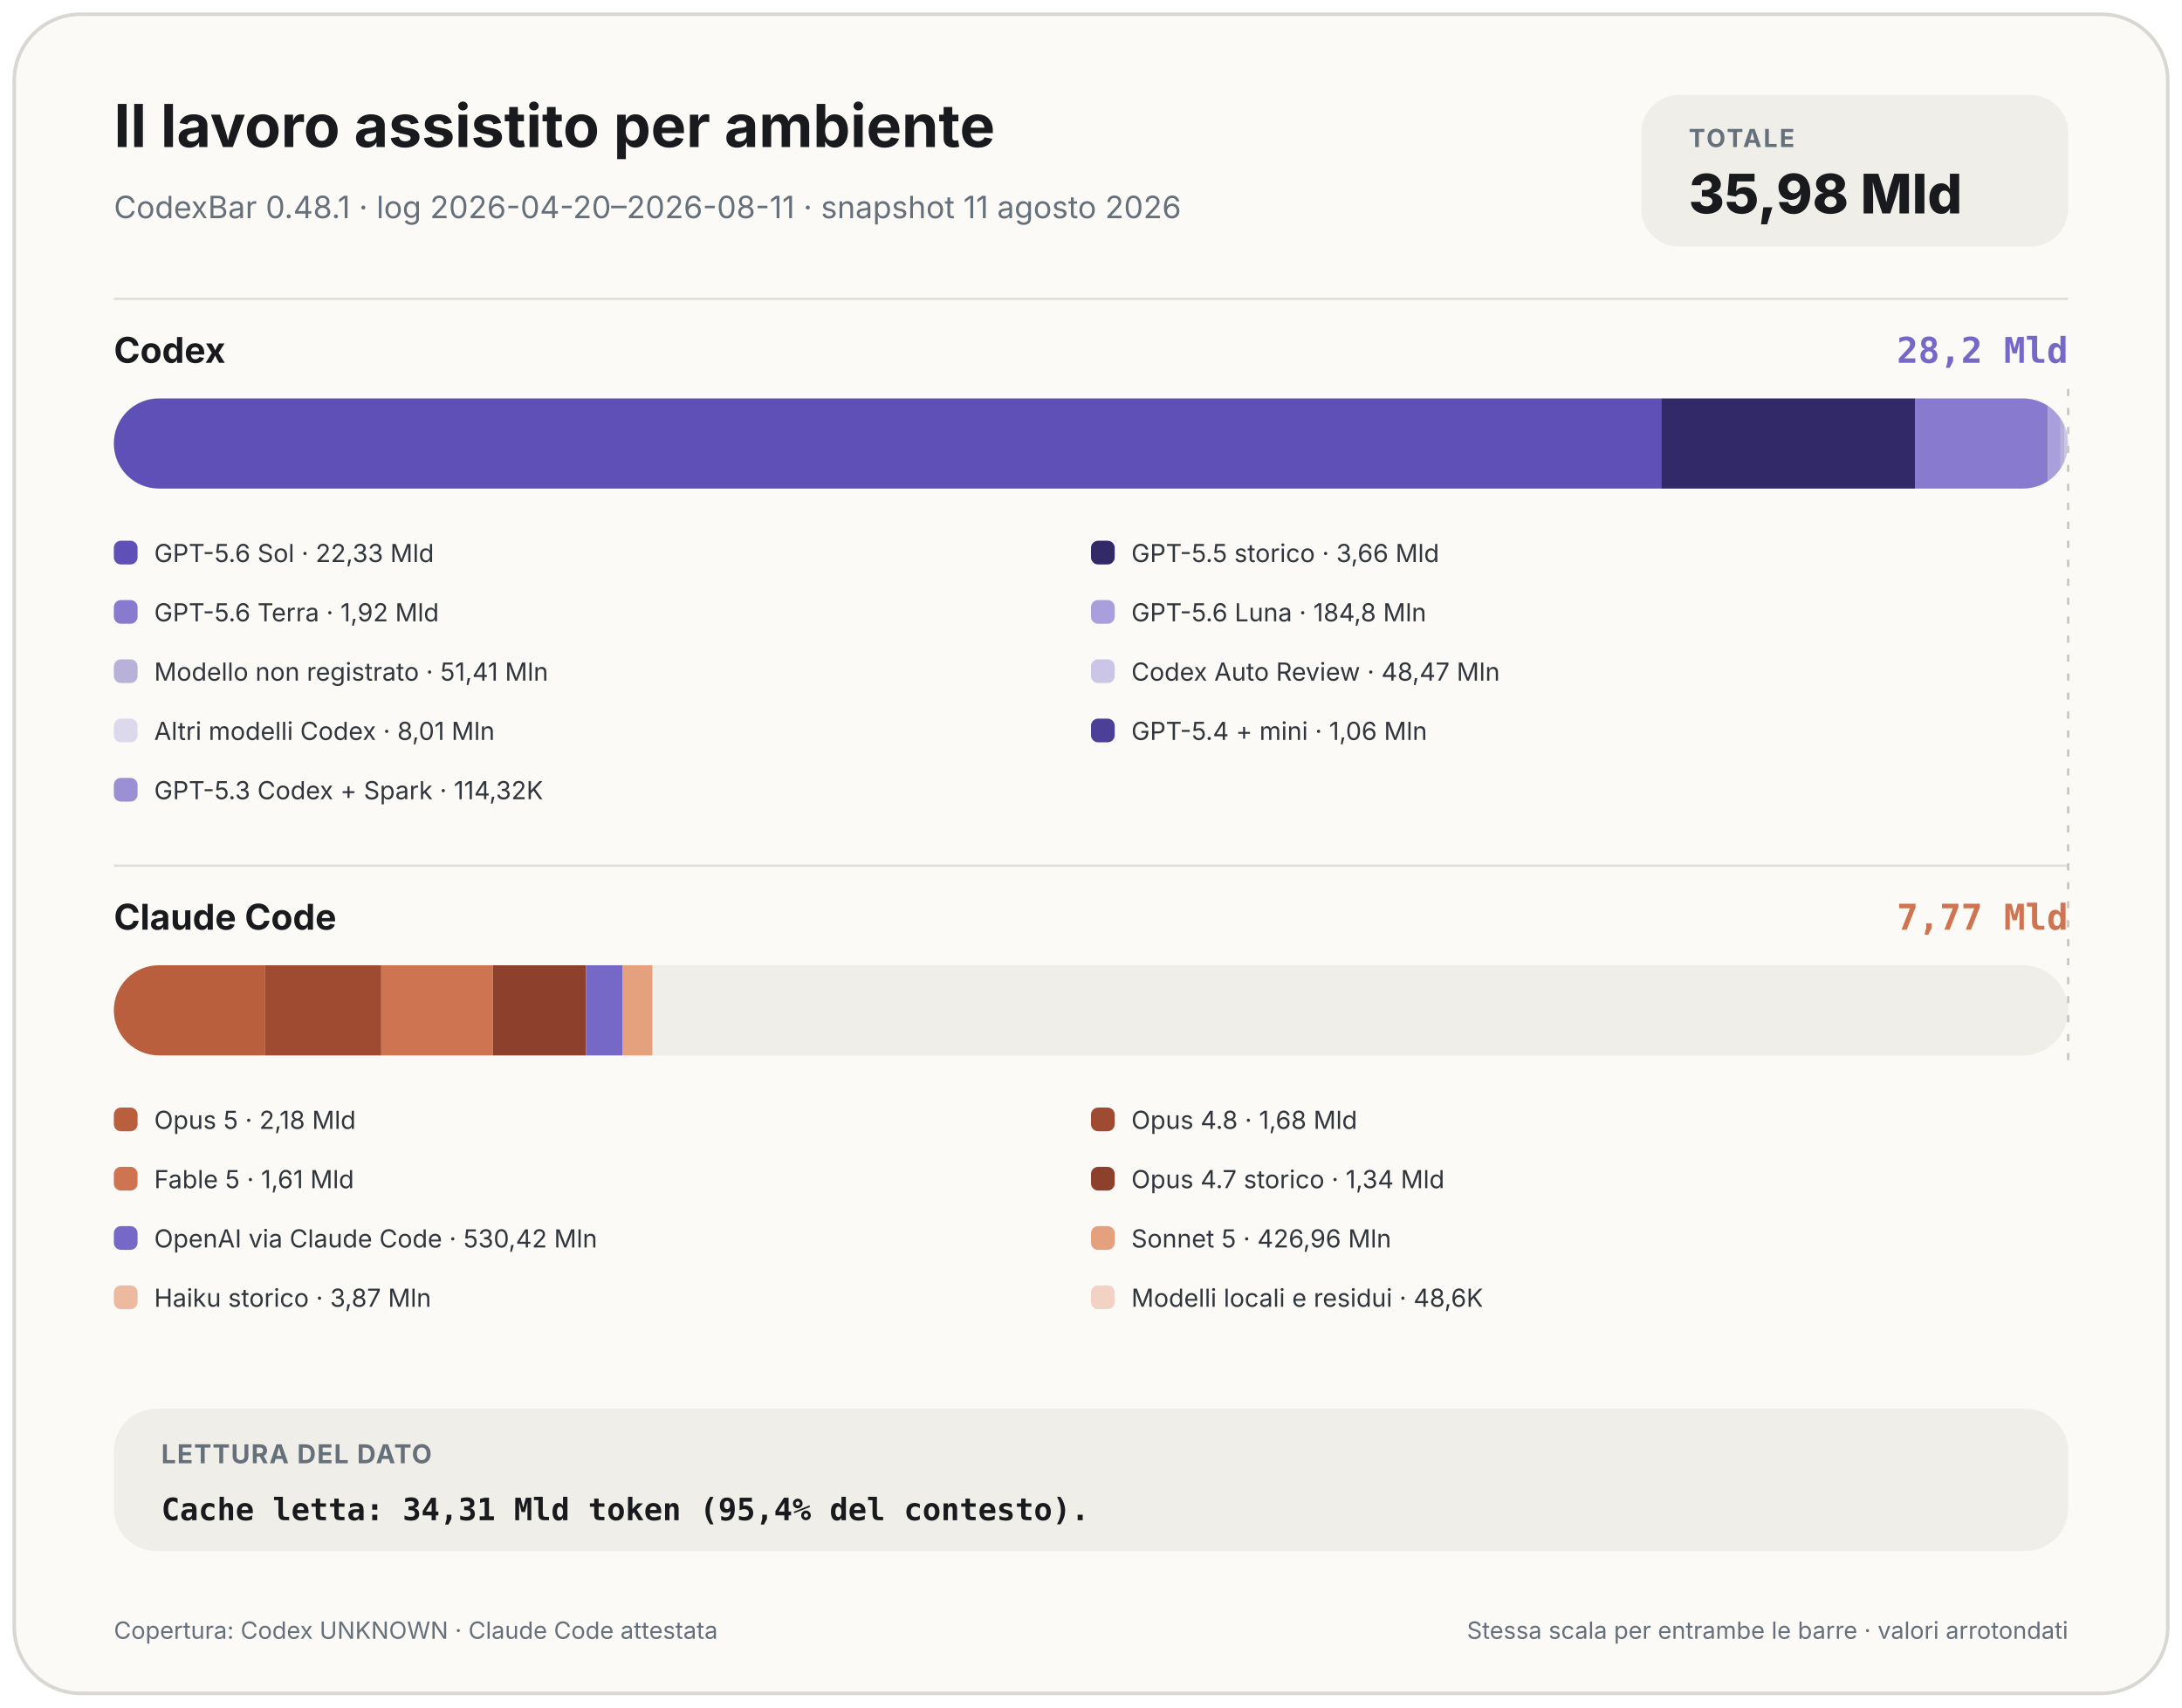
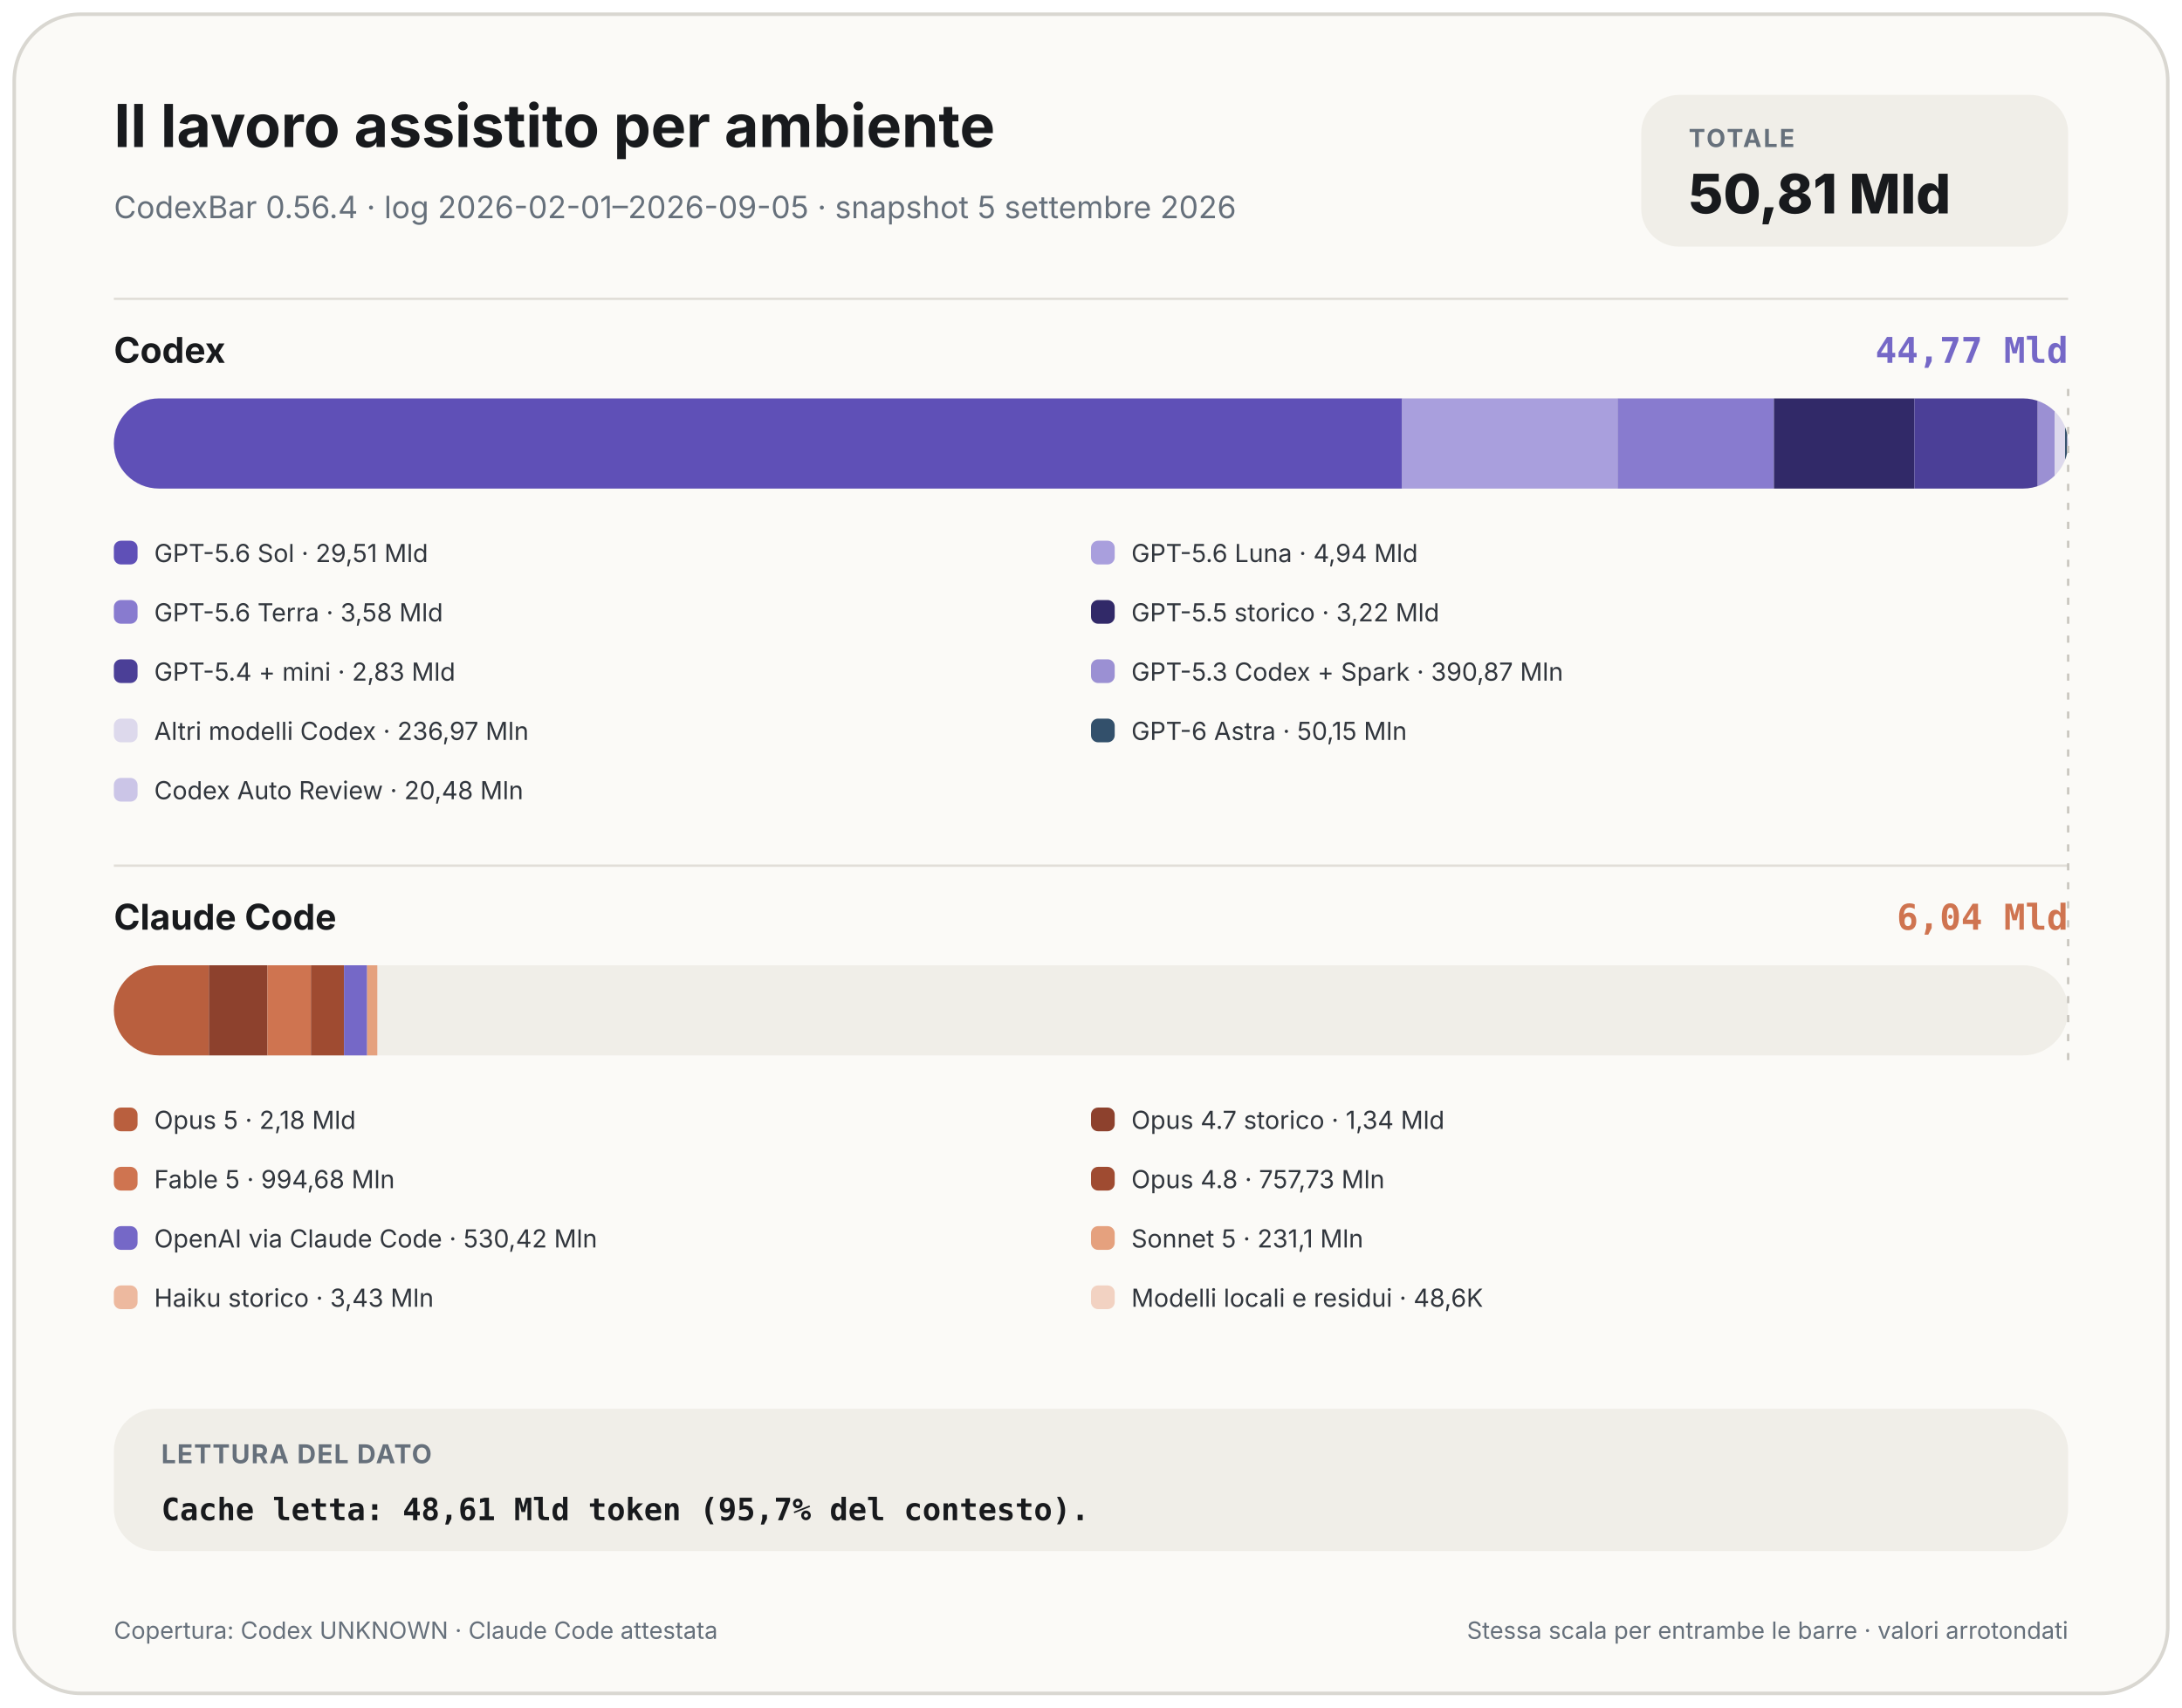
- <svg xmlns="http://www.w3.org/2000/svg" viewBox="0 0 920 720" width="920" height="720" role="img" aria-label="Dashboard token di sessione del 11 agosto 2026: totale 35.977.536.317, Codex 28.202.844.089, Claude Code 7.774.692.228.">
+ <svg xmlns="http://www.w3.org/2000/svg" viewBox="0 0 920 720" width="920" height="720" role="img" aria-label="Dashboard token di sessione del 5 settembre 2026: totale 50.810.826.389, Codex 44.773.273.634, Claude Code 6.037.552.755.">
  <style>
    .frame{fill:#fbfaf7;stroke:#d9d7d1}.panel,.track{fill:#f0eee8}.rule{stroke:#e1ded8}.ink{fill:#181a1d}.muted{fill:#66707b}.body{fill:#31363d}.guide{stroke:#c9c6bf}
  </style>
  <defs>
    <clipPath id="codex-bar">
      <rect x="48" y="168" width="824" height="38" rx="19" />
    </clipPath>
    <clipPath id="claude-bar">
      <rect x="48" y="407" width="824" height="38" rx="19" />
    </clipPath>
  </defs>
  <rect class="frame" x="6" y="6" width="908" height="708" rx="28" stroke-width="1.5" />
  <text class="ink" x="48" y="62" font-family="Inter,-apple-system,BlinkMacSystemFont,Segoe UI,sans-serif" font-size="25" font-weight="720">Il lavoro assistito per ambiente</text>
-   <text class="muted" x="48" y="92" font-family="Inter,-apple-system,BlinkMacSystemFont,Segoe UI,sans-serif" font-size="13">CodexBar 0.48.1 · log 2026-04-20–2026-08-11 · snapshot 11 agosto 2026</text>
+   <text class="muted" x="48" y="92" font-family="Inter,-apple-system,BlinkMacSystemFont,Segoe UI,sans-serif" font-size="13">CodexBar 0.56.4 · log 2026-02-01–2026-09-05 · snapshot 5 settembre 2026</text>
  <rect class="panel" x="692" y="40" width="180" height="64" rx="16" />
  <text class="muted" x="712" y="62" font-family="Inter,sans-serif" font-size="10.5" font-weight="700" letter-spacing="0.8">TOTALE</text>
-   <text class="ink" x="712" y="90" font-family="Inter,sans-serif" font-size="23" font-weight="760">35,98 Mld</text>
+   <text class="ink" x="712" y="90" font-family="Inter,sans-serif" font-size="23" font-weight="760">50,81 Mld</text>
  <line class="rule" x1="48" y1="126" x2="872" y2="126" />
  <text class="ink" x="48" y="153" font-family="Inter,sans-serif" font-size="15" font-weight="700">Codex</text>
-   <text x="872" y="153" text-anchor="end" font-family="IBM Plex Mono,ui-monospace,monospace" font-size="15" font-weight="650" fill="#7568c7">28,2 Mld</text>
+   <text x="872" y="153" text-anchor="end" font-family="IBM Plex Mono,ui-monospace,monospace" font-size="15" font-weight="650" fill="#7568c7">44,77 Mld</text>
  <rect class="track" x="48" y="168" width="824" height="38" rx="19" />
  <g clip-path="url(#codex-bar)">
-     <rect x="48.00" y="168" width="652.40" height="38" fill="#5f50b7" />
-     <rect x="700.40" y="168" width="107.01" height="38" fill="#312968" />
-     <rect x="807.40" y="168" width="56.01" height="38" fill="#887bcf" />
-     <rect x="863.41" y="168" width="5.40" height="38" fill="#a99fdd" />
-     <rect x="868.81" y="168" width="1.50" height="38" fill="#b8b1d8" />
-     <rect x="870.32" y="168" width="1.42" height="38" fill="#cbc5e7" />
-     <rect x="871.73" y="168" width="0.23" height="38" fill="#ddd9ec" />
-     <rect x="871.97" y="168" width="0.03" height="38" fill="#4b3f97" />
-     <rect x="872.00" y="168" width="0.00" height="38" fill="#9b90d3" />
+     <rect x="48.00" y="168" width="543.19" height="38" fill="#5f50b7" />
+     <rect x="591.19" y="168" width="90.83" height="38" fill="#a99fdd" />
+     <rect x="682.02" y="168" width="65.91" height="38" fill="#887bcf" />
+     <rect x="747.94" y="168" width="59.21" height="38" fill="#312968" />
+     <rect x="807.15" y="168" width="52.00" height="38" fill="#4b3f97" />
+     <rect x="859.15" y="168" width="7.19" height="38" fill="#9b90d3" />
+     <rect x="866.34" y="168" width="4.36" height="38" fill="#ddd9ec" />
+     <rect x="870.70" y="168" width="0.92" height="38" fill="#33506b" />
+     <rect x="871.62" y="168" width="0.38" height="38" fill="#cbc5e7" />
  </g>
  <g font-family="Inter,-apple-system,BlinkMacSystemFont,Segoe UI,sans-serif" font-size="10.5">
    <rect x="48" y="228" width="10" height="10" rx="3" fill="#5f50b7" />
-     <text class="body" x="65" y="237">GPT-5.6 Sol · 22,33 Mld</text>
-     <rect x="460" y="228" width="10" height="10" rx="3" fill="#312968" />
-     <text class="body" x="477" y="237">GPT-5.5 storico · 3,66 Mld</text>
+     <text class="body" x="65" y="237">GPT-5.6 Sol · 29,51 Mld</text>
+     <rect x="460" y="228" width="10" height="10" rx="3" fill="#a99fdd" />
+     <text class="body" x="477" y="237">GPT-5.6 Luna · 4,94 Mld</text>
    <rect x="48" y="253" width="10" height="10" rx="3" fill="#887bcf" />
-     <text class="body" x="65" y="262">GPT-5.6 Terra · 1,92 Mld</text>
-     <rect x="460" y="253" width="10" height="10" rx="3" fill="#a99fdd" />
-     <text class="body" x="477" y="262">GPT-5.6 Luna · 184,8 Mln</text>
-     <rect x="48" y="278" width="10" height="10" rx="3" fill="#b8b1d8" />
-     <text class="body" x="65" y="287">Modello non registrato · 51,41 Mln</text>
-     <rect x="460" y="278" width="10" height="10" rx="3" fill="#cbc5e7" />
-     <text class="body" x="477" y="287">Codex Auto Review · 48,47 Mln</text>
+     <text class="body" x="65" y="262">GPT-5.6 Terra · 3,58 Mld</text>
+     <rect x="460" y="253" width="10" height="10" rx="3" fill="#312968" />
+     <text class="body" x="477" y="262">GPT-5.5 storico · 3,22 Mld</text>
+     <rect x="48" y="278" width="10" height="10" rx="3" fill="#4b3f97" />
+     <text class="body" x="65" y="287">GPT-5.4 + mini · 2,83 Mld</text>
+     <rect x="460" y="278" width="10" height="10" rx="3" fill="#9b90d3" />
+     <text class="body" x="477" y="287">GPT-5.3 Codex + Spark · 390,87 Mln</text>
    <rect x="48" y="303" width="10" height="10" rx="3" fill="#ddd9ec" />
-     <text class="body" x="65" y="312">Altri modelli Codex · 8,01 Mln</text>
-     <rect x="460" y="303" width="10" height="10" rx="3" fill="#4b3f97" />
-     <text class="body" x="477" y="312">GPT-5.4 + mini · 1,06 Mln</text>
-     <rect x="48" y="328" width="10" height="10" rx="3" fill="#9b90d3" />
-     <text class="body" x="65" y="337">GPT-5.3 Codex + Spark · 114,32K</text>
+     <text class="body" x="65" y="312">Altri modelli Codex · 236,97 Mln</text>
+     <rect x="460" y="303" width="10" height="10" rx="3" fill="#33506b" />
+     <text class="body" x="477" y="312">GPT-6 Astra · 50,15 Mln</text>
+     <rect x="48" y="328" width="10" height="10" rx="3" fill="#cbc5e7" />
+     <text class="body" x="65" y="337">Codex Auto Review · 20,48 Mln</text>
  </g>
  <line class="rule" x1="48" y1="365" x2="872" y2="365" />
  <text class="ink" x="48" y="392" font-family="Inter,sans-serif" font-size="15" font-weight="700">Claude Code</text>
-   <text x="872" y="392" text-anchor="end" font-family="IBM Plex Mono,ui-monospace,monospace" font-size="15" font-weight="650" fill="#cf7450">7,77 Mld</text>
+   <text x="872" y="392" text-anchor="end" font-family="IBM Plex Mono,ui-monospace,monospace" font-size="15" font-weight="650" fill="#cf7450">6,04 Mld</text>
  <rect class="track" x="48" y="407" width="824" height="38" rx="19" />
  <g clip-path="url(#claude-bar)">
-     <rect x="48.00" y="407" width="63.62" height="38" fill="#b95f3e" />
-     <rect x="111.62" y="407" width="49.13" height="38" fill="#9f4b31" />
-     <rect x="160.75" y="407" width="47.09" height="38" fill="#cf7450" />
-     <rect x="207.84" y="407" width="39.23" height="38" fill="#8d412d" />
-     <rect x="247.07" y="407" width="15.50" height="38" fill="#7568c7" />
-     <rect x="262.56" y="407" width="12.47" height="38" fill="#e5a17e" />
-     <rect x="275.04" y="407" width="0.11" height="38" fill="#edb99f" />
-     <rect x="275.15" y="407" width="0.00" height="38" fill="#f2d2c2" />
+     <rect x="48.00" y="407" width="40.07" height="38" fill="#b95f3e" />
+     <rect x="88.07" y="407" width="24.71" height="38" fill="#8d412d" />
+     <rect x="112.78" y="407" width="18.31" height="38" fill="#cf7450" />
+     <rect x="131.09" y="407" width="13.95" height="38" fill="#9f4b31" />
+     <rect x="145.04" y="407" width="9.76" height="38" fill="#7568c7" />
+     <rect x="154.80" y="407" width="4.25" height="38" fill="#e5a17e" />
+     <rect x="159.05" y="407" width="0.06" height="38" fill="#edb99f" />
+     <rect x="159.11" y="407" width="0.00" height="38" fill="#f2d2c2" />
  </g>
  <line class="guide" x1="872" y1="164" x2="872" y2="449" stroke-dasharray="3 5" />
  <g font-family="Inter,-apple-system,BlinkMacSystemFont,Segoe UI,sans-serif" font-size="10.5">
    <rect x="48" y="467" width="10" height="10" rx="3" fill="#b95f3e" />
    <text class="body" x="65" y="476">Opus 5 · 2,18 Mld</text>
-     <rect x="460" y="467" width="10" height="10" rx="3" fill="#9f4b31" />
-     <text class="body" x="477" y="476">Opus 4.8 · 1,68 Mld</text>
+     <rect x="460" y="467" width="10" height="10" rx="3" fill="#8d412d" />
+     <text class="body" x="477" y="476">Opus 4.7 storico · 1,34 Mld</text>
    <rect x="48" y="492" width="10" height="10" rx="3" fill="#cf7450" />
-     <text class="body" x="65" y="501">Fable 5 · 1,61 Mld</text>
-     <rect x="460" y="492" width="10" height="10" rx="3" fill="#8d412d" />
-     <text class="body" x="477" y="501">Opus 4.7 storico · 1,34 Mld</text>
+     <text class="body" x="65" y="501">Fable 5 · 994,68 Mln</text>
+     <rect x="460" y="492" width="10" height="10" rx="3" fill="#9f4b31" />
+     <text class="body" x="477" y="501">Opus 4.8 · 757,73 Mln</text>
    <rect x="48" y="517" width="10" height="10" rx="3" fill="#7568c7" />
    <text class="body" x="65" y="526">OpenAI via Claude Code · 530,42 Mln</text>
    <rect x="460" y="517" width="10" height="10" rx="3" fill="#e5a17e" />
-     <text class="body" x="477" y="526">Sonnet 5 · 426,96 Mln</text>
+     <text class="body" x="477" y="526">Sonnet 5 · 231,1 Mln</text>
    <rect x="48" y="542" width="10" height="10" rx="3" fill="#edb99f" />
-     <text class="body" x="65" y="551">Haiku storico · 3,87 Mln</text>
+     <text class="body" x="65" y="551">Haiku storico · 3,43 Mln</text>
    <rect x="460" y="542" width="10" height="10" rx="3" fill="#f2d2c2" />
    <text class="body" x="477" y="551">Modelli locali e residui · 48,6K</text>
  </g>
  <rect class="panel" x="48" y="594" width="824" height="60" rx="18" />
  <text class="muted" x="68" y="617" font-family="Inter,sans-serif" font-size="11" font-weight="700" letter-spacing="0.45">LETTURA DEL DATO</text>
-   <text class="ink" x="68" y="641" font-family="IBM Plex Mono,ui-monospace,monospace" font-size="13" font-weight="600">Cache letta: 34,31 Mld token (95,4% del contesto).</text>
+   <text class="ink" x="68" y="641" font-family="IBM Plex Mono,ui-monospace,monospace" font-size="13" font-weight="600">Cache letta: 48,61 Mld token (95,7% del contesto).</text>
  <text class="muted" x="48" y="691" font-family="Inter,sans-serif" font-size="10">Copertura: Codex UNKNOWN · Claude Code attestata</text>
  <text class="muted" x="872" y="691" text-anchor="end" font-family="Inter,sans-serif" font-size="10">Stessa scala per entrambe le barre · valori arrotondati</text>
</svg>
